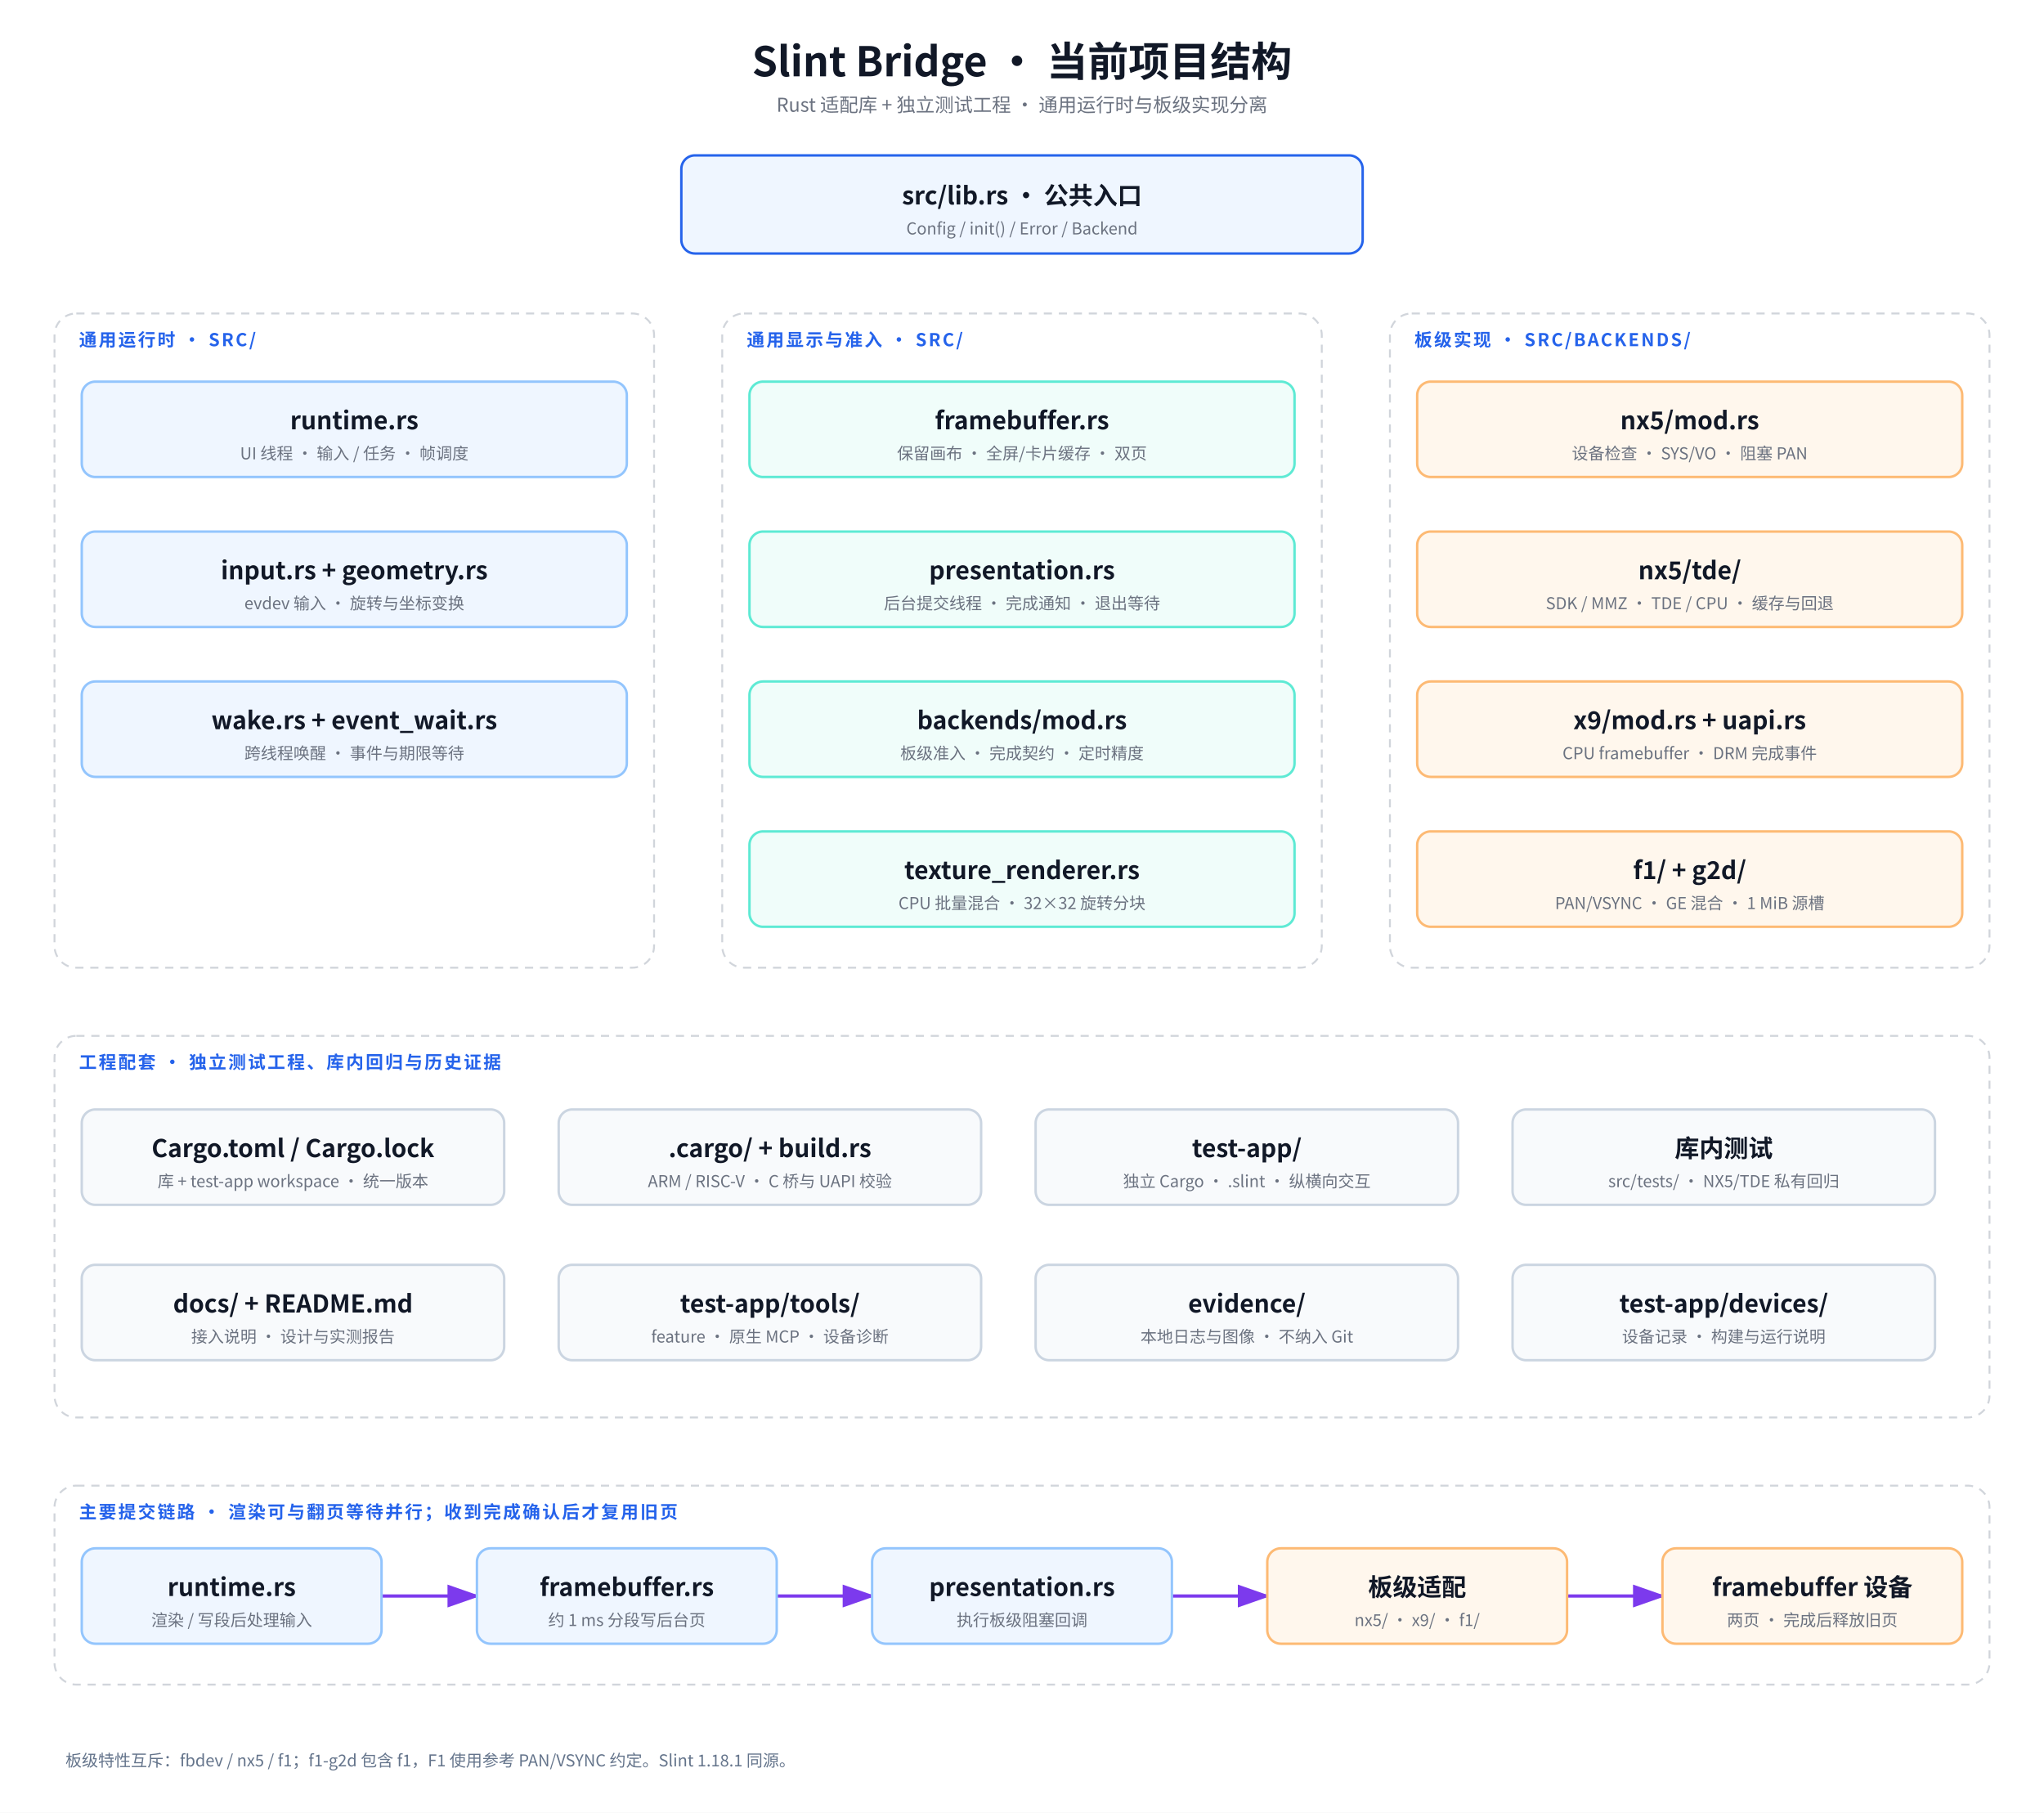
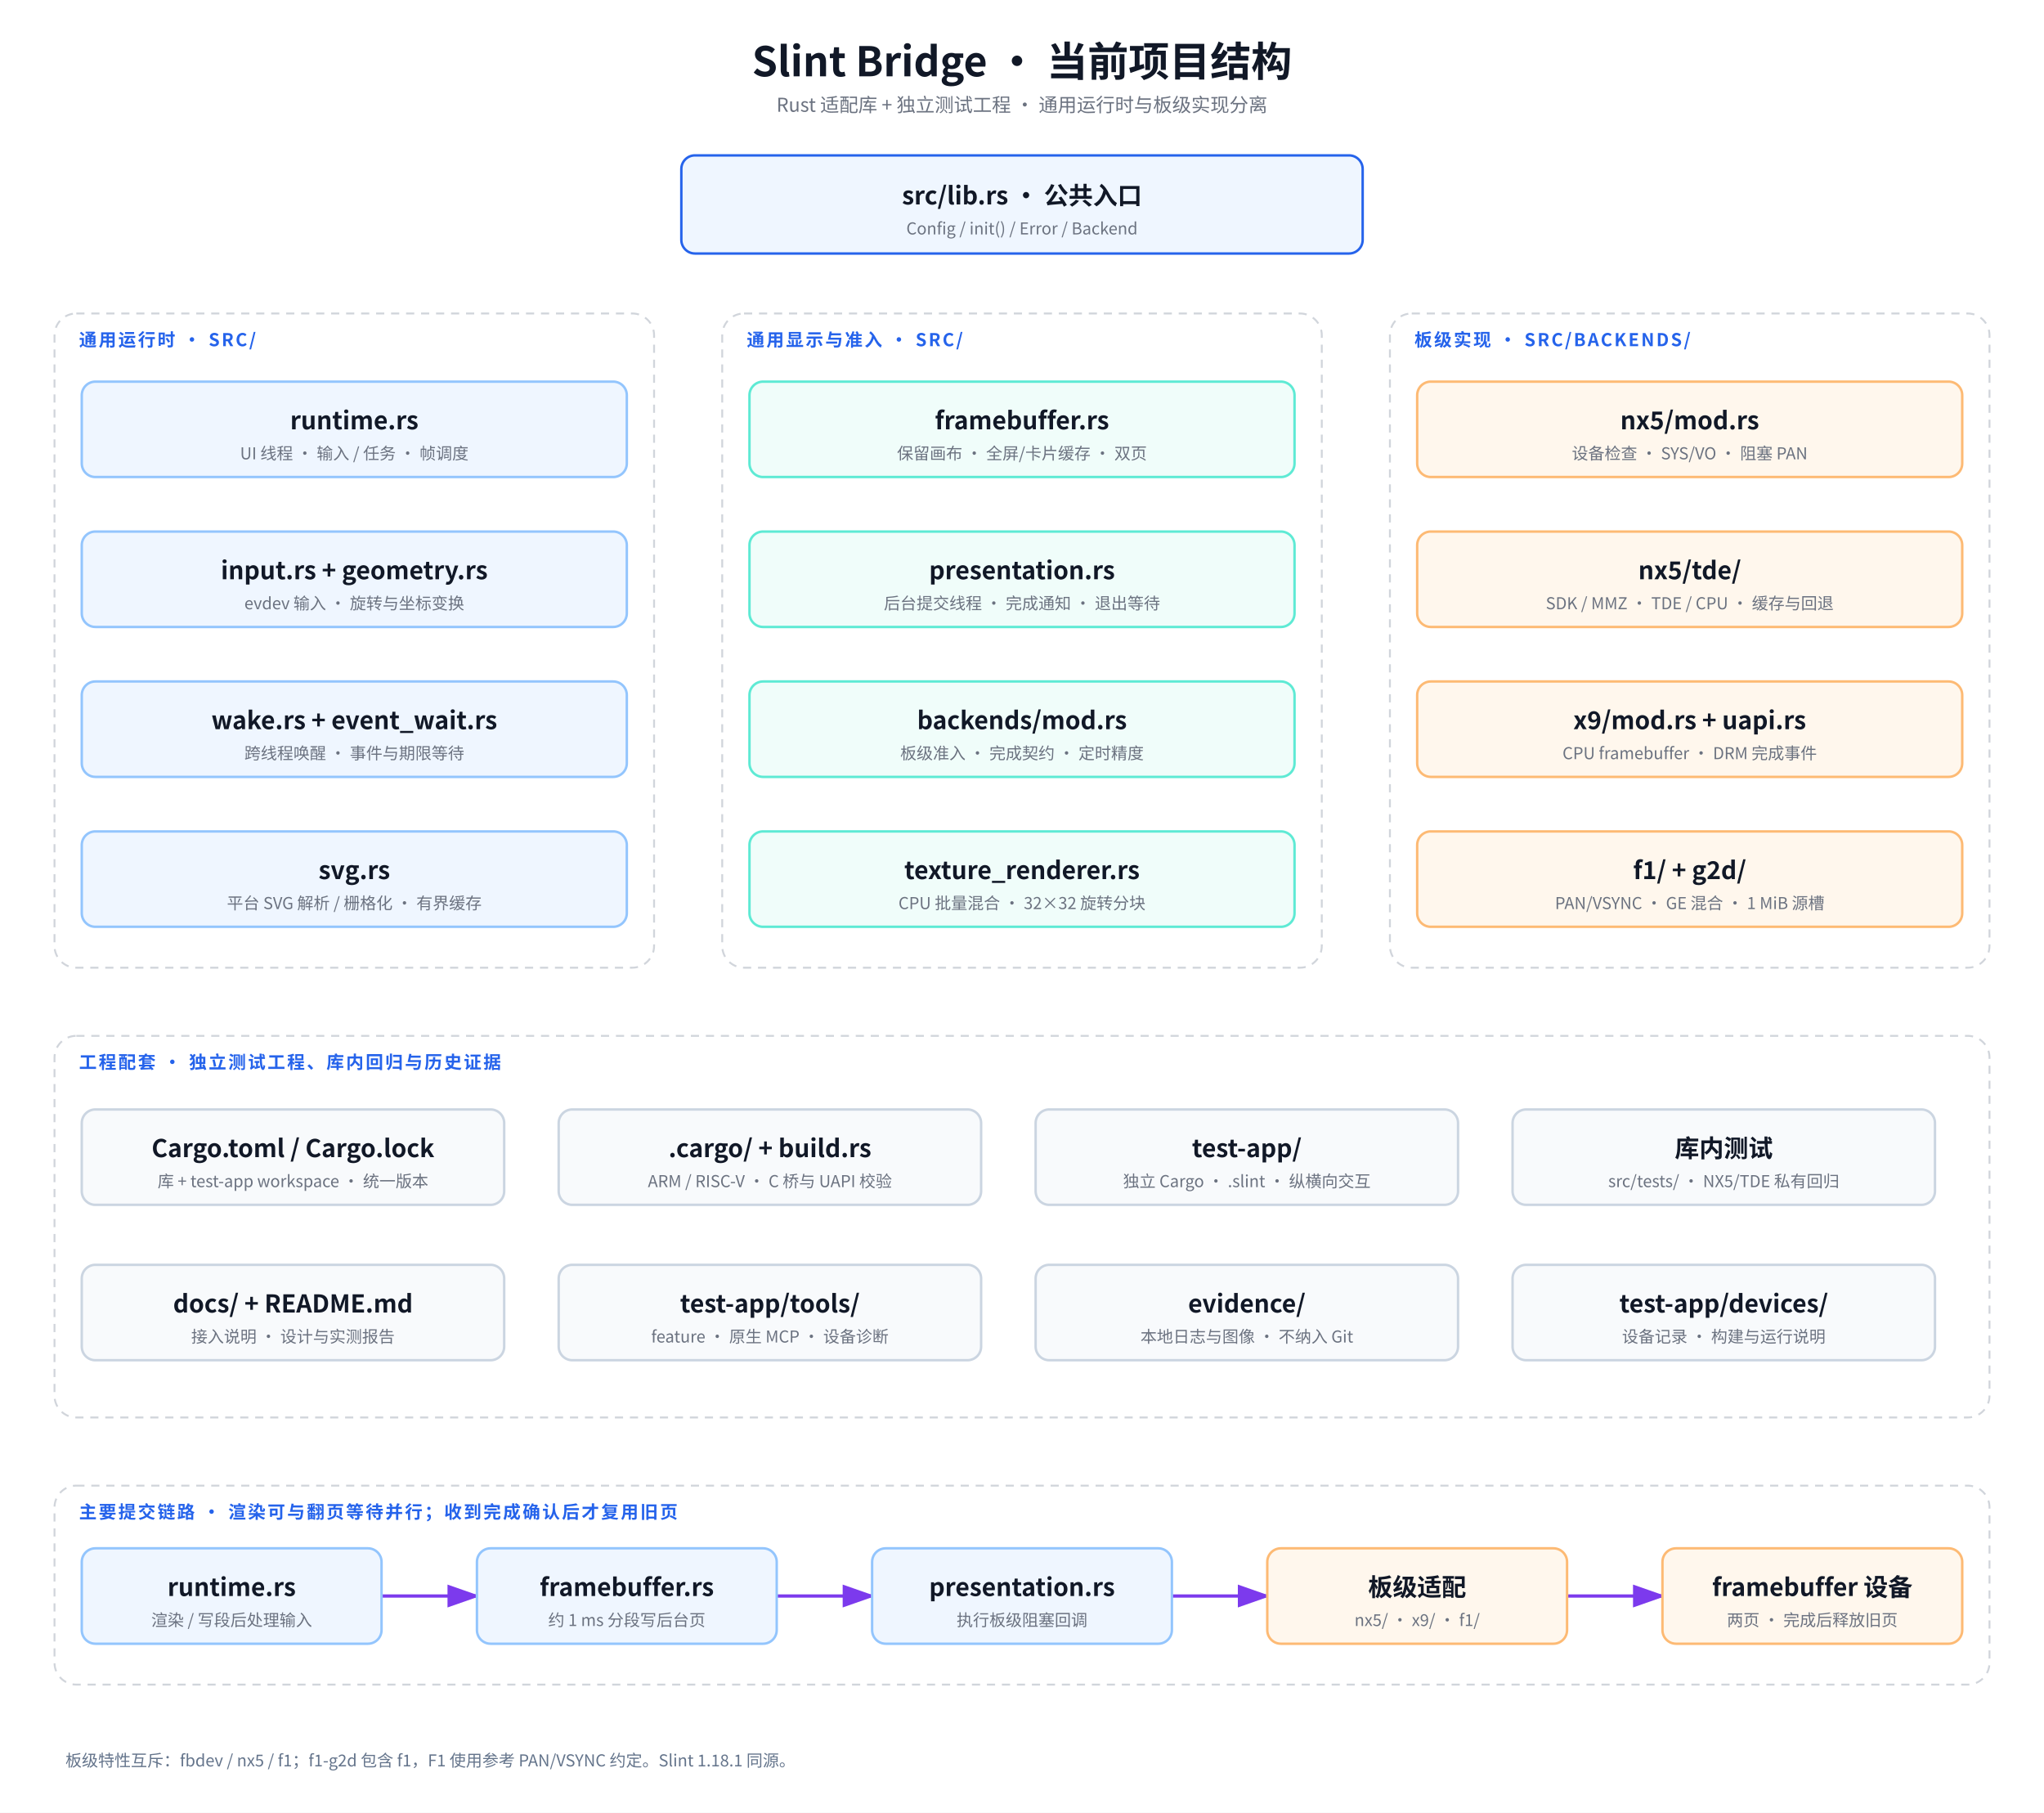
<svg xmlns="http://www.w3.org/2000/svg" viewBox="0 0 1500 1330" width="1500" height="1330" data-generator="fireworks-tech-graph" data-schema-version="1" data-text-metrics="heuristic-v1" data-style-id="1" data-visual-theme="Flat Icon" data-diagram-type="architecture" data-motion-scene="" data-semantic-profile="generic" data-semantic-valid="true" data-quality-profile="showcase" data-max-bends-per-edge="2" data-max-total-bends="8" data-max-route-stretch="1.35" data-max-bridged-crossings="0" data-min-node-gap="40.0" data-min-container-gutter="20.0" data-min-label-clearance="4.0" data-min-segment-length="16.0">
  <defs>
    <marker id="arrowA" markerWidth="10" markerHeight="7" refX="9" refY="3.5" orient="auto">
      <polygon points="0 0, 10 3.5, 0 7" fill="#7c3aed" />
    </marker>
    <marker id="arrowB" markerWidth="10" markerHeight="7" refX="9" refY="3.5" orient="auto">
      <polygon points="0 0, 10 3.5, 0 7" fill="#10b981" />
    </marker>
    <marker id="arrowC" markerWidth="10" markerHeight="7" refX="9" refY="3.5" orient="auto">
      <polygon points="0 0, 10 3.5, 0 7" fill="#2563eb" />
    </marker>
    <marker id="arrowE" markerWidth="10" markerHeight="7" refX="9" refY="3.5" orient="auto">
      <polygon points="0 0, 10 3.5, 0 7" fill="#f97316" />
    </marker>
    <marker id="arrowF" markerWidth="10" markerHeight="7" refX="9" refY="3.5" orient="auto">
      <polygon points="0 0, 10 3.5, 0 7" fill="#7c3aed" />
    </marker>
    <marker id="arrowG" markerWidth="10" markerHeight="7" refX="9" refY="3.5" orient="auto">
      <polygon points="0 0, 10 3.5, 0 7" fill="#ef4444" />
    </marker>
    <marker id="arrowH" markerWidth="10" markerHeight="7" refX="9" refY="3.5" orient="auto">
      <polygon points="0 0, 10 3.5, 0 7" fill="#6b7280" />
    </marker>
    <filter id="shadowSoft" x="-20%" y="-20%" width="140%" height="160%">
      <feDropShadow dx="0" dy="3" stdDeviation="6" flood-color="#0f172a" flood-opacity="0.12" />
    </filter>
    <filter id="shadowGlass" x="-20%" y="-20%" width="140%" height="160%">
      <feDropShadow dx="0" dy="10" stdDeviation="16" flood-color="#020617" flood-opacity="0.28" />
    </filter>
    <style>
    text { font-family: 'Noto Sans CJK SC', 'PingFang SC', 'Microsoft YaHei', sans-serif; }
    .title { font-size: 30px; font-weight: 700; fill: #111827; }
    .subtitle { font-size: 14px; font-weight: 500; fill: #6b7280; }
    .section { font-size: 13px; font-weight: 700; fill: #2563eb; letter-spacing: 1.4px; }
    .section-sub { font-size: 12px; font-weight: 500; fill: #64748b; }
    .node-title { font-weight: 700; fill: #111827; }
    .node-sub { font-weight: 500; fill: #6b7280; }
    .node-type { font-size: 12px; font-weight: 700; fill: #64748b; letter-spacing: 0.08em; }
    .arrow-label { font-size: 12px; font-weight: 600; fill: #6b7280; }
    .legend { font-size: 12px; font-weight: 500; fill: #6b7280; }
    .footnote { font-size: 12px; font-weight: 500; fill: #64748b; }
    .metric-label { font-size: 8.5px; font-weight: 700; fill: #64748b; text-transform: uppercase; }
    .metric-value { font-size: 9.5px; font-weight: 700; fill: #111827; }
    </style>
  </defs>
  <rect data-graph-role="background" width="1500.0" height="1330.0" fill="#ffffff" />
  <text x="750.0" y="56" text-anchor="middle" class="title">Slint Bridge · 当前项目结构</text>
  <text x="750.0" y="82" text-anchor="middle" class="subtitle">Rust 适配库 + 独立测试工程 · 通用运行时与板级实现分离</text>
  <g id="runtime_group" data-graph-role="container" data-container-id="runtime_group" data-semantic-role="boundary" data-graph-bounds="40,230,480,710">
    <rect data-graph-role="container" x="40.0" y="230.0" width="440.0" height="480.0" rx="16.0" fill="none" stroke="#d1d5db" stroke-width="1.4" stroke-dasharray="6 5" />
    <text x="58.0" y="254.0" class="section">通用运行时 · SRC/</text>
    <rect id="runtime_group-header" data-graph-role="reserved" data-reserved-kind="container-header" x="48" y="236" width="142.06" height="30" fill="none" stroke="none" />
  </g>
  <g id="display_group" data-graph-role="container" data-container-id="display_group" data-semantic-role="boundary" data-graph-bounds="530,230,970,710">
    <rect data-graph-role="container" x="530.0" y="230.0" width="440.0" height="480.0" rx="16.0" fill="none" stroke="#d1d5db" stroke-width="1.4" stroke-dasharray="6 5" />
    <text x="548.0" y="254.0" class="section">通用显示与准入 · SRC/</text>
    <rect id="display_group-header" data-graph-role="reserved" data-reserved-kind="container-header" x="538" y="236" width="168.06" height="30" fill="none" stroke="none" />
  </g>
  <g id="nx5_group" data-graph-role="container" data-container-id="nx5_group" data-semantic-role="boundary" data-graph-bounds="1020,230,1460,710">
    <rect data-graph-role="container" x="1020.0" y="230.0" width="440.0" height="480.0" rx="16.0" fill="none" stroke="#d1d5db" stroke-width="1.4" stroke-dasharray="6 5" />
    <text x="1038.0" y="254.0" class="section">板级实现 · SRC/BACKENDS/</text>
    <rect id="nx5_group-header" data-graph-role="reserved" data-reserved-kind="container-header" x="1028" y="236" width="196.92" height="30" fill="none" stroke="none" />
  </g>
  <g id="support" data-graph-role="container" data-container-id="support" data-semantic-role="boundary" data-graph-bounds="40,760,1460,1040">
    <rect data-graph-role="container" x="40.0" y="760.0" width="1420.0" height="280.0" rx="16.0" fill="none" stroke="#d1d5db" stroke-width="1.4" stroke-dasharray="6 5" />
    <text x="58.0" y="784.0" class="section">工程配套 · 独立测试工程、库内回归与历史证据</text>
    <rect id="support-header" data-graph-role="reserved" data-reserved-kind="container-header" x="48" y="766" width="306.9" height="30" fill="none" stroke="none" />
  </g>
  <g id="flow" data-graph-role="container" data-container-id="flow" data-semantic-role="boundary" data-graph-bounds="40,1090,1460,1236">
    <rect data-graph-role="container" x="40.0" y="1090.0" width="1420.0" height="146.0" rx="16.0" fill="none" stroke="#d1d5db" stroke-width="1.4" stroke-dasharray="6 5" />
    <text x="58.0" y="1114.0" class="section">主要提交链路 · 渲染可与翻页等待并行；收到完成确认后才复用旧页</text>
    <rect id="flow-header" data-graph-role="reserved" data-reserved-kind="container-header" x="48" y="1096" width="423.9" height="30" fill="none" stroke="none" />
  </g>
  <path id="flow_rt_flow_fb" data-graph-role="edge" data-edge-id="flow_rt_flow_fb" data-source="flow_rt" data-target="flow_fb" data-edge-kind="flow" data-topic-id="" data-flow="control" data-motion-role="" data-motion-stage="" data-motion-order="" data-protocol="" data-via="" data-critical-path-id="" data-critical-hop="" data-critical-hops="" data-critical="false" data-bends="0" data-route-stretch="1.0" data-bridges="" d="M 280,1171 L 350,1171" fill="none" stroke="#7c3aed" stroke-width="2.4" stroke-linecap="round" stroke-linejoin="round" marker-end="url(#arrowA)" />
  <path id="flow_fb_flow_pr" data-graph-role="edge" data-edge-id="flow_fb_flow_pr" data-source="flow_fb" data-target="flow_pr" data-edge-kind="flow" data-topic-id="" data-flow="control" data-motion-role="" data-motion-stage="" data-motion-order="" data-protocol="" data-via="" data-critical-path-id="" data-critical-hop="" data-critical-hops="" data-critical="false" data-bends="0" data-route-stretch="1.0" data-bridges="" d="M 570,1171 L 640,1171" fill="none" stroke="#7c3aed" stroke-width="2.4" stroke-linecap="round" stroke-linejoin="round" marker-end="url(#arrowA)" />
  <path id="flow_pr_flow_nx" data-graph-role="edge" data-edge-id="flow_pr_flow_nx" data-source="flow_pr" data-target="flow_nx" data-edge-kind="flow" data-topic-id="" data-flow="control" data-motion-role="" data-motion-stage="" data-motion-order="" data-protocol="" data-via="" data-critical-path-id="" data-critical-hop="" data-critical-hops="" data-critical="false" data-bends="0" data-route-stretch="1.0" data-bridges="" d="M 860,1171 L 930,1171" fill="none" stroke="#7c3aed" stroke-width="2.4" stroke-linecap="round" stroke-linejoin="round" marker-end="url(#arrowA)" />
  <path id="flow_nx_flow_dev" data-graph-role="edge" data-edge-id="flow_nx_flow_dev" data-source="flow_nx" data-target="flow_dev" data-edge-kind="flow" data-topic-id="" data-flow="control" data-motion-role="" data-motion-stage="" data-motion-order="" data-protocol="" data-via="" data-critical-path-id="" data-critical-hop="" data-critical-hops="" data-critical="false" data-bends="0" data-route-stretch="1.0" data-bridges="" d="M 1150,1171 L 1220,1171" fill="none" stroke="#7c3aed" stroke-width="2.4" stroke-linecap="round" stroke-linejoin="round" marker-end="url(#arrowA)" />
  <g id="node-public" data-graph-role="node" data-node-id="public" data-semantic-role="rect" data-motion-role="" data-motion-stage="" data-motion-order="" data-parent="" data-deployment-id="" data-topic-id="" data-span-id="" data-station-order="" data-status="" data-start-ms="" data-duration-ms="" data-parent-span="" data-graph-bounds="500,114,1000,186">
    <rect x="500.0" y="114.0" width="500.0" height="72.0" rx="10.0" fill="#eff6ff" stroke="#2563eb" stroke-width="1.8" />
    <text data-text-role="title" data-full-text="src/lib.rs · 公共入口" data-text-max-width="476.0" x="750.0" y="150.0" text-anchor="middle" class="node-title" font-size="18">src/lib.rs · 公共入口</text>
    <text data-text-role="subtitle" data-full-text="Config / init() / Error / Backend" data-text-max-width="476.0" x="750.0" y="172.0" text-anchor="middle" class="node-sub" font-size="12">Config / init() / Error / Backend</text>
  </g>
  <g id="node-runtime" data-graph-role="node" data-node-id="runtime" data-semantic-role="rect" data-motion-role="" data-motion-stage="" data-motion-order="" data-parent="" data-deployment-id="" data-topic-id="" data-span-id="" data-station-order="" data-status="" data-start-ms="" data-duration-ms="" data-parent-span="" data-graph-bounds="60,280,460,350">
    <rect x="60.0" y="280.0" width="400.0" height="70.0" rx="10.0" fill="#eff6ff" stroke="#93c5fd" stroke-width="1.8" />
    <text data-text-role="title" data-full-text="runtime.rs" data-text-max-width="376.0" x="260.0" y="315.0" text-anchor="middle" class="node-title" font-size="18">runtime.rs</text>
    <text data-text-role="subtitle" data-full-text="UI 线程 · 输入 / 任务 · 帧调度" data-text-max-width="376.0" x="260.0" y="337.0" text-anchor="middle" class="node-sub" font-size="12">UI 线程 · 输入 / 任务 · 帧调度</text>
  </g>
  <g id="node-input" data-graph-role="node" data-node-id="input" data-semantic-role="rect" data-motion-role="" data-motion-stage="" data-motion-order="" data-parent="" data-deployment-id="" data-topic-id="" data-span-id="" data-station-order="" data-status="" data-start-ms="" data-duration-ms="" data-parent-span="" data-graph-bounds="60,390,460,460">
    <rect x="60.0" y="390.0" width="400.0" height="70.0" rx="10.0" fill="#eff6ff" stroke="#93c5fd" stroke-width="1.8" />
    <text data-text-role="title" data-full-text="input.rs + geometry.rs" data-text-max-width="376.0" x="260.0" y="425.0" text-anchor="middle" class="node-title" font-size="18">input.rs + geometry.rs</text>
    <text data-text-role="subtitle" data-full-text="evdev 输入 · 旋转与坐标变换" data-text-max-width="376.0" x="260.0" y="447.0" text-anchor="middle" class="node-sub" font-size="12">evdev 输入 · 旋转与坐标变换</text>
  </g>
  <g id="node-wake" data-graph-role="node" data-node-id="wake" data-semantic-role="rect" data-motion-role="" data-motion-stage="" data-motion-order="" data-parent="" data-deployment-id="" data-topic-id="" data-span-id="" data-station-order="" data-status="" data-start-ms="" data-duration-ms="" data-parent-span="" data-graph-bounds="60,500,460,570">
    <rect x="60.0" y="500.0" width="400.0" height="70.0" rx="10.0" fill="#eff6ff" stroke="#93c5fd" stroke-width="1.8" />
    <text data-text-role="title" data-full-text="wake.rs + event_wait.rs" data-text-max-width="376.0" x="260.0" y="535.0" text-anchor="middle" class="node-title" font-size="18">wake.rs + event_wait.rs</text>
    <text data-text-role="subtitle" data-full-text="跨线程唤醒 · 事件与期限等待" data-text-max-width="376.0" x="260.0" y="557.0" text-anchor="middle" class="node-sub" font-size="12">跨线程唤醒 · 事件与期限等待</text>
  </g>
+   <g id="node-svg" data-graph-role="node" data-node-id="svg" data-semantic-role="rect" data-motion-role="" data-motion-stage="" data-motion-order="" data-parent="" data-deployment-id="" data-topic-id="" data-span-id="" data-station-order="" data-status="" data-start-ms="" data-duration-ms="" data-parent-span="" data-graph-bounds="60,610,460,680">
+     <rect x="60.0" y="610.0" width="400.0" height="70.0" rx="10.0" fill="#eff6ff" stroke="#93c5fd" stroke-width="1.8" />
+     <text data-text-role="title" data-full-text="svg.rs" data-text-max-width="376.0" x="260.0" y="645.0" text-anchor="middle" class="node-title" font-size="18">svg.rs</text>
+     <text data-text-role="subtitle" data-full-text="平台 SVG 解析 / 栅格化 · 有界缓存" data-text-max-width="376.0" x="260.0" y="667.0" text-anchor="middle" class="node-sub" font-size="12">平台 SVG 解析 / 栅格化 · 有界缓存</text>
+   </g>
  <g id="node-framebuffer" data-graph-role="node" data-node-id="framebuffer" data-semantic-role="rect" data-motion-role="" data-motion-stage="" data-motion-order="" data-parent="" data-deployment-id="" data-topic-id="" data-span-id="" data-station-order="" data-status="" data-start-ms="" data-duration-ms="" data-parent-span="" data-graph-bounds="550,280,950,350">
    <rect x="550.0" y="280.0" width="400.0" height="70.0" rx="10.0" fill="#f0fdfa" stroke="#5eead4" stroke-width="1.8" />
    <text data-text-role="title" data-full-text="framebuffer.rs" data-text-max-width="376.0" x="750.0" y="315.0" text-anchor="middle" class="node-title" font-size="18">framebuffer.rs</text>
    <text data-text-role="subtitle" data-full-text="保留画布 · 全屏/卡片缓存 · 双页" data-text-max-width="376.0" x="750.0" y="337.0" text-anchor="middle" class="node-sub" font-size="12">保留画布 · 全屏/卡片缓存 · 双页</text>
  </g>
  <g id="node-presentation" data-graph-role="node" data-node-id="presentation" data-semantic-role="rect" data-motion-role="" data-motion-stage="" data-motion-order="" data-parent="" data-deployment-id="" data-topic-id="" data-span-id="" data-station-order="" data-status="" data-start-ms="" data-duration-ms="" data-parent-span="" data-graph-bounds="550,390,950,460">
    <rect x="550.0" y="390.0" width="400.0" height="70.0" rx="10.0" fill="#f0fdfa" stroke="#5eead4" stroke-width="1.8" />
    <text data-text-role="title" data-full-text="presentation.rs" data-text-max-width="376.0" x="750.0" y="425.0" text-anchor="middle" class="node-title" font-size="18">presentation.rs</text>
    <text data-text-role="subtitle" data-full-text="后台提交线程 · 完成通知 · 退出等待" data-text-max-width="376.0" x="750.0" y="447.0" text-anchor="middle" class="node-sub" font-size="12">后台提交线程 · 完成通知 · 退出等待</text>
  </g>
  <g id="node-admission" data-graph-role="node" data-node-id="admission" data-semantic-role="rect" data-motion-role="" data-motion-stage="" data-motion-order="" data-parent="" data-deployment-id="" data-topic-id="" data-span-id="" data-station-order="" data-status="" data-start-ms="" data-duration-ms="" data-parent-span="" data-graph-bounds="550,500,950,570">
    <rect x="550.0" y="500.0" width="400.0" height="70.0" rx="10.0" fill="#f0fdfa" stroke="#5eead4" stroke-width="1.8" />
    <text data-text-role="title" data-full-text="backends/mod.rs" data-text-max-width="376.0" x="750.0" y="535.0" text-anchor="middle" class="node-title" font-size="18">backends/mod.rs</text>
    <text data-text-role="subtitle" data-full-text="板级准入 · 完成契约 · 定时精度" data-text-max-width="376.0" x="750.0" y="557.0" text-anchor="middle" class="node-sub" font-size="12">板级准入 · 完成契约 · 定时精度</text>
  </g>
  <g id="node-texture_renderer" data-graph-role="node" data-node-id="texture_renderer" data-semantic-role="rect" data-motion-role="" data-motion-stage="" data-motion-order="" data-parent="" data-deployment-id="" data-topic-id="" data-span-id="" data-station-order="" data-status="" data-start-ms="" data-duration-ms="" data-parent-span="" data-graph-bounds="550,610,950,680">
    <rect x="550.0" y="610.0" width="400.0" height="70.0" rx="10.0" fill="#f0fdfa" stroke="#5eead4" stroke-width="1.8" />
    <text data-text-role="title" data-full-text="texture_renderer.rs" data-text-max-width="376.0" x="750.0" y="645.0" text-anchor="middle" class="node-title" font-size="18">texture_renderer.rs</text>
    <text data-text-role="subtitle" data-full-text="CPU 批量混合 · 32×32 旋转分块" data-text-max-width="376.0" x="750.0" y="667.0" text-anchor="middle" class="node-sub" font-size="12">CPU 批量混合 · 32×32 旋转分块</text>
  </g>
  <g id="node-nx5" data-graph-role="node" data-node-id="nx5" data-semantic-role="rect" data-motion-role="" data-motion-stage="" data-motion-order="" data-parent="" data-deployment-id="" data-topic-id="" data-span-id="" data-station-order="" data-status="" data-start-ms="" data-duration-ms="" data-parent-span="" data-graph-bounds="1040,280,1440,350">
    <rect x="1040.0" y="280.0" width="400.0" height="70.0" rx="10.0" fill="#fff7ed" stroke="#fdba74" stroke-width="1.8" />
    <text data-text-role="title" data-full-text="nx5/mod.rs" data-text-max-width="376.0" x="1240.0" y="315.0" text-anchor="middle" class="node-title" font-size="18">nx5/mod.rs</text>
    <text data-text-role="subtitle" data-full-text="设备检查 · SYS/VO · 阻塞 PAN" data-text-max-width="376.0" x="1240.0" y="337.0" text-anchor="middle" class="node-sub" font-size="12">设备检查 · SYS/VO · 阻塞 PAN</text>
  </g>
  <g id="node-tde" data-graph-role="node" data-node-id="tde" data-semantic-role="rect" data-motion-role="" data-motion-stage="" data-motion-order="" data-parent="" data-deployment-id="" data-topic-id="" data-span-id="" data-station-order="" data-status="" data-start-ms="" data-duration-ms="" data-parent-span="" data-graph-bounds="1040,390,1440,460">
    <rect x="1040.0" y="390.0" width="400.0" height="70.0" rx="10.0" fill="#fff7ed" stroke="#fdba74" stroke-width="1.8" />
    <text data-text-role="title" data-full-text="nx5/tde/" data-text-max-width="376.0" x="1240.0" y="425.0" text-anchor="middle" class="node-title" font-size="18">nx5/tde/</text>
    <text data-text-role="subtitle" data-full-text="SDK / MMZ · TDE / CPU · 缓存与回退" data-text-max-width="376.0" x="1240.0" y="447.0" text-anchor="middle" class="node-sub" font-size="12">SDK / MMZ · TDE / CPU · 缓存与回退</text>
  </g>
  <g id="node-native" data-graph-role="node" data-node-id="native" data-semantic-role="rect" data-motion-role="" data-motion-stage="" data-motion-order="" data-parent="" data-deployment-id="" data-topic-id="" data-span-id="" data-station-order="" data-status="" data-start-ms="" data-duration-ms="" data-parent-span="" data-graph-bounds="1040,500,1440,570">
    <rect x="1040.0" y="500.0" width="400.0" height="70.0" rx="10.0" fill="#fff7ed" stroke="#fdba74" stroke-width="1.8" />
    <text data-text-role="title" data-full-text="x9/mod.rs + uapi.rs" data-text-max-width="376.0" x="1240.0" y="535.0" text-anchor="middle" class="node-title" font-size="18">x9/mod.rs + uapi.rs</text>
    <text data-text-role="subtitle" data-full-text="CPU framebuffer · DRM 完成事件" data-text-max-width="376.0" x="1240.0" y="557.0" text-anchor="middle" class="node-sub" font-size="12">CPU framebuffer · DRM 完成事件</text>
  </g>
  <g id="node-f1" data-graph-role="node" data-node-id="f1" data-semantic-role="rect" data-motion-role="" data-motion-stage="" data-motion-order="" data-parent="" data-deployment-id="" data-topic-id="" data-span-id="" data-station-order="" data-status="" data-start-ms="" data-duration-ms="" data-parent-span="" data-graph-bounds="1040,610,1440,680">
    <rect x="1040.0" y="610.0" width="400.0" height="70.0" rx="10.0" fill="#fff7ed" stroke="#fdba74" stroke-width="1.8" />
    <text data-text-role="title" data-full-text="f1/ + g2d/" data-text-max-width="376.0" x="1240.0" y="645.0" text-anchor="middle" class="node-title" font-size="18">f1/ + g2d/</text>
    <text data-text-role="subtitle" data-full-text="PAN/VSYNC · GE 混合 · 1 MiB 源槽" data-text-max-width="376.0" x="1240.0" y="667.0" text-anchor="middle" class="node-sub" font-size="12">PAN/VSYNC · GE 混合 · 1 MiB 源槽</text>
  </g>
  <g id="node-cargo" data-graph-role="node" data-node-id="cargo" data-semantic-role="rect" data-motion-role="" data-motion-stage="" data-motion-order="" data-parent="" data-deployment-id="" data-topic-id="" data-span-id="" data-station-order="" data-status="" data-start-ms="" data-duration-ms="" data-parent-span="" data-graph-bounds="60,814,370,884">
    <rect x="60.0" y="814.0" width="310.0" height="70.0" rx="10.0" fill="#f8fafc" stroke="#cbd5e1" stroke-width="1.8" />
    <text data-text-role="title" data-full-text="Cargo.toml / Cargo.lock" data-text-max-width="286.0" x="215.0" y="849.0" text-anchor="middle" class="node-title" font-size="18">Cargo.toml / Cargo.lock</text>
    <text data-text-role="subtitle" data-full-text="库 + test-app workspace · 统一版本" data-text-max-width="286.0" x="215.0" y="871.0" text-anchor="middle" class="node-sub" font-size="12">库 + test-app workspace · 统一版本</text>
  </g>
  <g id="node-build" data-graph-role="node" data-node-id="build" data-semantic-role="rect" data-motion-role="" data-motion-stage="" data-motion-order="" data-parent="" data-deployment-id="" data-topic-id="" data-span-id="" data-station-order="" data-status="" data-start-ms="" data-duration-ms="" data-parent-span="" data-graph-bounds="410,814,720,884">
    <rect x="410.0" y="814.0" width="310.0" height="70.0" rx="10.0" fill="#f8fafc" stroke="#cbd5e1" stroke-width="1.8" />
    <text data-text-role="title" data-full-text=".cargo/ + build.rs" data-text-max-width="286.0" x="565.0" y="849.0" text-anchor="middle" class="node-title" font-size="18">.cargo/ + build.rs</text>
    <text data-text-role="subtitle" data-full-text="ARM / RISC-V · C 桥与 UAPI 校验" data-text-max-width="286.0" x="565.0" y="871.0" text-anchor="middle" class="node-sub" font-size="12">ARM / RISC-V · C 桥与 UAPI 校验</text>
  </g>
  <g id="node-examples" data-graph-role="node" data-node-id="examples" data-semantic-role="rect" data-motion-role="" data-motion-stage="" data-motion-order="" data-parent="" data-deployment-id="" data-topic-id="" data-span-id="" data-station-order="" data-status="" data-start-ms="" data-duration-ms="" data-parent-span="" data-graph-bounds="760,814,1070,884">
    <rect x="760.0" y="814.0" width="310.0" height="70.0" rx="10.0" fill="#f8fafc" stroke="#cbd5e1" stroke-width="1.8" />
    <text data-text-role="title" data-full-text="test-app/" data-text-max-width="286.0" x="915.0" y="849.0" text-anchor="middle" class="node-title" font-size="18">test-app/</text>
    <text data-text-role="subtitle" data-full-text="独立 Cargo · .slint · 纵横向交互" data-text-max-width="286.0" x="915.0" y="871.0" text-anchor="middle" class="node-sub" font-size="12">独立 Cargo · .slint · 纵横向交互</text>
  </g>
  <g id="node-tests" data-graph-role="node" data-node-id="tests" data-semantic-role="rect" data-motion-role="" data-motion-stage="" data-motion-order="" data-parent="" data-deployment-id="" data-topic-id="" data-span-id="" data-station-order="" data-status="" data-start-ms="" data-duration-ms="" data-parent-span="" data-graph-bounds="1110,814,1420,884">
    <rect x="1110.0" y="814.0" width="310.0" height="70.0" rx="10.0" fill="#f8fafc" stroke="#cbd5e1" stroke-width="1.8" />
    <text data-text-role="title" data-full-text="库内测试" data-text-max-width="286.0" x="1265.0" y="849.0" text-anchor="middle" class="node-title" font-size="18">库内测试</text>
    <text data-text-role="subtitle" data-full-text="src/tests/ · NX5/TDE 私有回归" data-text-max-width="286.0" x="1265.0" y="871.0" text-anchor="middle" class="node-sub" font-size="12">src/tests/ · NX5/TDE 私有回归</text>
  </g>
  <g id="node-docs" data-graph-role="node" data-node-id="docs" data-semantic-role="rect" data-motion-role="" data-motion-stage="" data-motion-order="" data-parent="" data-deployment-id="" data-topic-id="" data-span-id="" data-station-order="" data-status="" data-start-ms="" data-duration-ms="" data-parent-span="" data-graph-bounds="60,928,370,998">
    <rect x="60.0" y="928.0" width="310.0" height="70.0" rx="10.0" fill="#f8fafc" stroke="#cbd5e1" stroke-width="1.8" />
    <text data-text-role="title" data-full-text="docs/ + README.md" data-text-max-width="286.0" x="215.0" y="963.0" text-anchor="middle" class="node-title" font-size="18">docs/ + README.md</text>
    <text data-text-role="subtitle" data-full-text="接入说明 · 设计与实测报告" data-text-max-width="286.0" x="215.0" y="985.0" text-anchor="middle" class="node-sub" font-size="12">接入说明 · 设计与实测报告</text>
  </g>
  <g id="node-tools" data-graph-role="node" data-node-id="tools" data-semantic-role="rect" data-motion-role="" data-motion-stage="" data-motion-order="" data-parent="" data-deployment-id="" data-topic-id="" data-span-id="" data-station-order="" data-status="" data-start-ms="" data-duration-ms="" data-parent-span="" data-graph-bounds="410,928,720,998">
    <rect x="410.0" y="928.0" width="310.0" height="70.0" rx="10.0" fill="#f8fafc" stroke="#cbd5e1" stroke-width="1.8" />
    <text data-text-role="title" data-full-text="test-app/tools/" data-text-max-width="286.0" x="565.0" y="963.0" text-anchor="middle" class="node-title" font-size="18">test-app/tools/</text>
    <text data-text-role="subtitle" data-full-text="feature · 原生 MCP · 设备诊断" data-text-max-width="286.0" x="565.0" y="985.0" text-anchor="middle" class="node-sub" font-size="12">feature · 原生 MCP · 设备诊断</text>
  </g>
  <g id="node-evidence" data-graph-role="node" data-node-id="evidence" data-semantic-role="rect" data-motion-role="" data-motion-stage="" data-motion-order="" data-parent="" data-deployment-id="" data-topic-id="" data-span-id="" data-station-order="" data-status="" data-start-ms="" data-duration-ms="" data-parent-span="" data-graph-bounds="760,928,1070,998">
    <rect x="760.0" y="928.0" width="310.0" height="70.0" rx="10.0" fill="#f8fafc" stroke="#cbd5e1" stroke-width="1.8" />
    <text data-text-role="title" data-full-text="evidence/" data-text-max-width="286.0" x="915.0" y="963.0" text-anchor="middle" class="node-title" font-size="18">evidence/</text>
    <text data-text-role="subtitle" data-full-text="本地日志与图像 · 不纳入 Git" data-text-max-width="286.0" x="915.0" y="985.0" text-anchor="middle" class="node-sub" font-size="12">本地日志与图像 · 不纳入 Git</text>
  </g>
  <g id="node-environment" data-graph-role="node" data-node-id="environment" data-semantic-role="rect" data-motion-role="" data-motion-stage="" data-motion-order="" data-parent="" data-deployment-id="" data-topic-id="" data-span-id="" data-station-order="" data-status="" data-start-ms="" data-duration-ms="" data-parent-span="" data-graph-bounds="1110,928,1420,998">
    <rect x="1110.0" y="928.0" width="310.0" height="70.0" rx="10.0" fill="#f8fafc" stroke="#cbd5e1" stroke-width="1.8" />
    <text data-text-role="title" data-full-text="test-app/devices/" data-text-max-width="286.0" x="1265.0" y="963.0" text-anchor="middle" class="node-title" font-size="18">test-app/devices/</text>
    <text data-text-role="subtitle" data-full-text="设备记录 · 构建与运行说明" data-text-max-width="286.0" x="1265.0" y="985.0" text-anchor="middle" class="node-sub" font-size="12">设备记录 · 构建与运行说明</text>
  </g>
  <g id="node-flow_rt" data-graph-role="node" data-node-id="flow_rt" data-semantic-role="rect" data-motion-role="" data-motion-stage="" data-motion-order="" data-parent="" data-deployment-id="" data-topic-id="" data-span-id="" data-station-order="" data-status="" data-start-ms="" data-duration-ms="" data-parent-span="" data-graph-bounds="60,1136,280,1206">
    <rect x="60.0" y="1136.0" width="220.0" height="70.0" rx="10.0" fill="#eff6ff" stroke="#93c5fd" stroke-width="1.8" />
    <text data-text-role="title" data-full-text="runtime.rs" data-text-max-width="196.0" x="170.0" y="1171.0" text-anchor="middle" class="node-title" font-size="18">runtime.rs</text>
    <text data-text-role="subtitle" data-full-text="渲染 / 写段后处理输入" data-text-max-width="196.0" x="170.0" y="1193.0" text-anchor="middle" class="node-sub" font-size="12">渲染 / 写段后处理输入</text>
  </g>
  <g id="node-flow_fb" data-graph-role="node" data-node-id="flow_fb" data-semantic-role="rect" data-motion-role="" data-motion-stage="" data-motion-order="" data-parent="" data-deployment-id="" data-topic-id="" data-span-id="" data-station-order="" data-status="" data-start-ms="" data-duration-ms="" data-parent-span="" data-graph-bounds="350,1136,570,1206">
    <rect x="350.0" y="1136.0" width="220.0" height="70.0" rx="10.0" fill="#eff6ff" stroke="#93c5fd" stroke-width="1.8" />
    <text data-text-role="title" data-full-text="framebuffer.rs" data-text-max-width="196.0" x="460.0" y="1171.0" text-anchor="middle" class="node-title" font-size="18">framebuffer.rs</text>
    <text data-text-role="subtitle" data-full-text="约 1 ms 分段写后台页" data-text-max-width="196.0" x="460.0" y="1193.0" text-anchor="middle" class="node-sub" font-size="12">约 1 ms 分段写后台页</text>
  </g>
  <g id="node-flow_pr" data-graph-role="node" data-node-id="flow_pr" data-semantic-role="rect" data-motion-role="" data-motion-stage="" data-motion-order="" data-parent="" data-deployment-id="" data-topic-id="" data-span-id="" data-station-order="" data-status="" data-start-ms="" data-duration-ms="" data-parent-span="" data-graph-bounds="640,1136,860,1206">
    <rect x="640.0" y="1136.0" width="220.0" height="70.0" rx="10.0" fill="#eff6ff" stroke="#93c5fd" stroke-width="1.8" />
    <text data-text-role="title" data-full-text="presentation.rs" data-text-max-width="196.0" x="750.0" y="1171.0" text-anchor="middle" class="node-title" font-size="18">presentation.rs</text>
    <text data-text-role="subtitle" data-full-text="执行板级阻塞回调" data-text-max-width="196.0" x="750.0" y="1193.0" text-anchor="middle" class="node-sub" font-size="12">执行板级阻塞回调</text>
  </g>
  <g id="node-flow_nx" data-graph-role="node" data-node-id="flow_nx" data-semantic-role="rect" data-motion-role="" data-motion-stage="" data-motion-order="" data-parent="" data-deployment-id="" data-topic-id="" data-span-id="" data-station-order="" data-status="" data-start-ms="" data-duration-ms="" data-parent-span="" data-graph-bounds="930,1136,1150,1206">
    <rect x="930.0" y="1136.0" width="220.0" height="70.0" rx="10.0" fill="#fff7ed" stroke="#fdba74" stroke-width="1.8" />
    <text data-text-role="title" data-full-text="板级适配" data-text-max-width="196.0" x="1040.0" y="1171.0" text-anchor="middle" class="node-title" font-size="18">板级适配</text>
    <text data-text-role="subtitle" data-full-text="nx5/ · x9/ · f1/" data-text-max-width="196.0" x="1040.0" y="1193.0" text-anchor="middle" class="node-sub" font-size="12">nx5/ · x9/ · f1/</text>
  </g>
  <g id="node-flow_dev" data-graph-role="node" data-node-id="flow_dev" data-semantic-role="rect" data-motion-role="" data-motion-stage="" data-motion-order="" data-parent="" data-deployment-id="" data-topic-id="" data-span-id="" data-station-order="" data-status="" data-start-ms="" data-duration-ms="" data-parent-span="" data-graph-bounds="1220,1136,1440,1206">
    <rect x="1220.0" y="1136.0" width="220.0" height="70.0" rx="10.0" fill="#fff7ed" stroke="#fdba74" stroke-width="1.8" />
    <text data-text-role="title" data-full-text="framebuffer 设备" data-text-max-width="196.0" x="1330.0" y="1171.0" text-anchor="middle" class="node-title" font-size="18">framebuffer 设备</text>
    <text data-text-role="subtitle" data-full-text="两页 · 完成后释放旧页" data-text-max-width="196.0" x="1330.0" y="1193.0" text-anchor="middle" class="node-sub" font-size="12">两页 · 完成后释放旧页</text>
  </g>
  <g id="footer" data-graph-role="reserved" data-graph-bounds="48,1284,566,1300">
    <text x="48.0" y="1296.0" class="footnote">板级特性互斥：fbdev / nx5 / f1；f1-g2d 包含 f1，F1 使用参考 PAN/VSYNC 约定。Slint 1.18.1 同源。</text>
  </g>
</svg>
